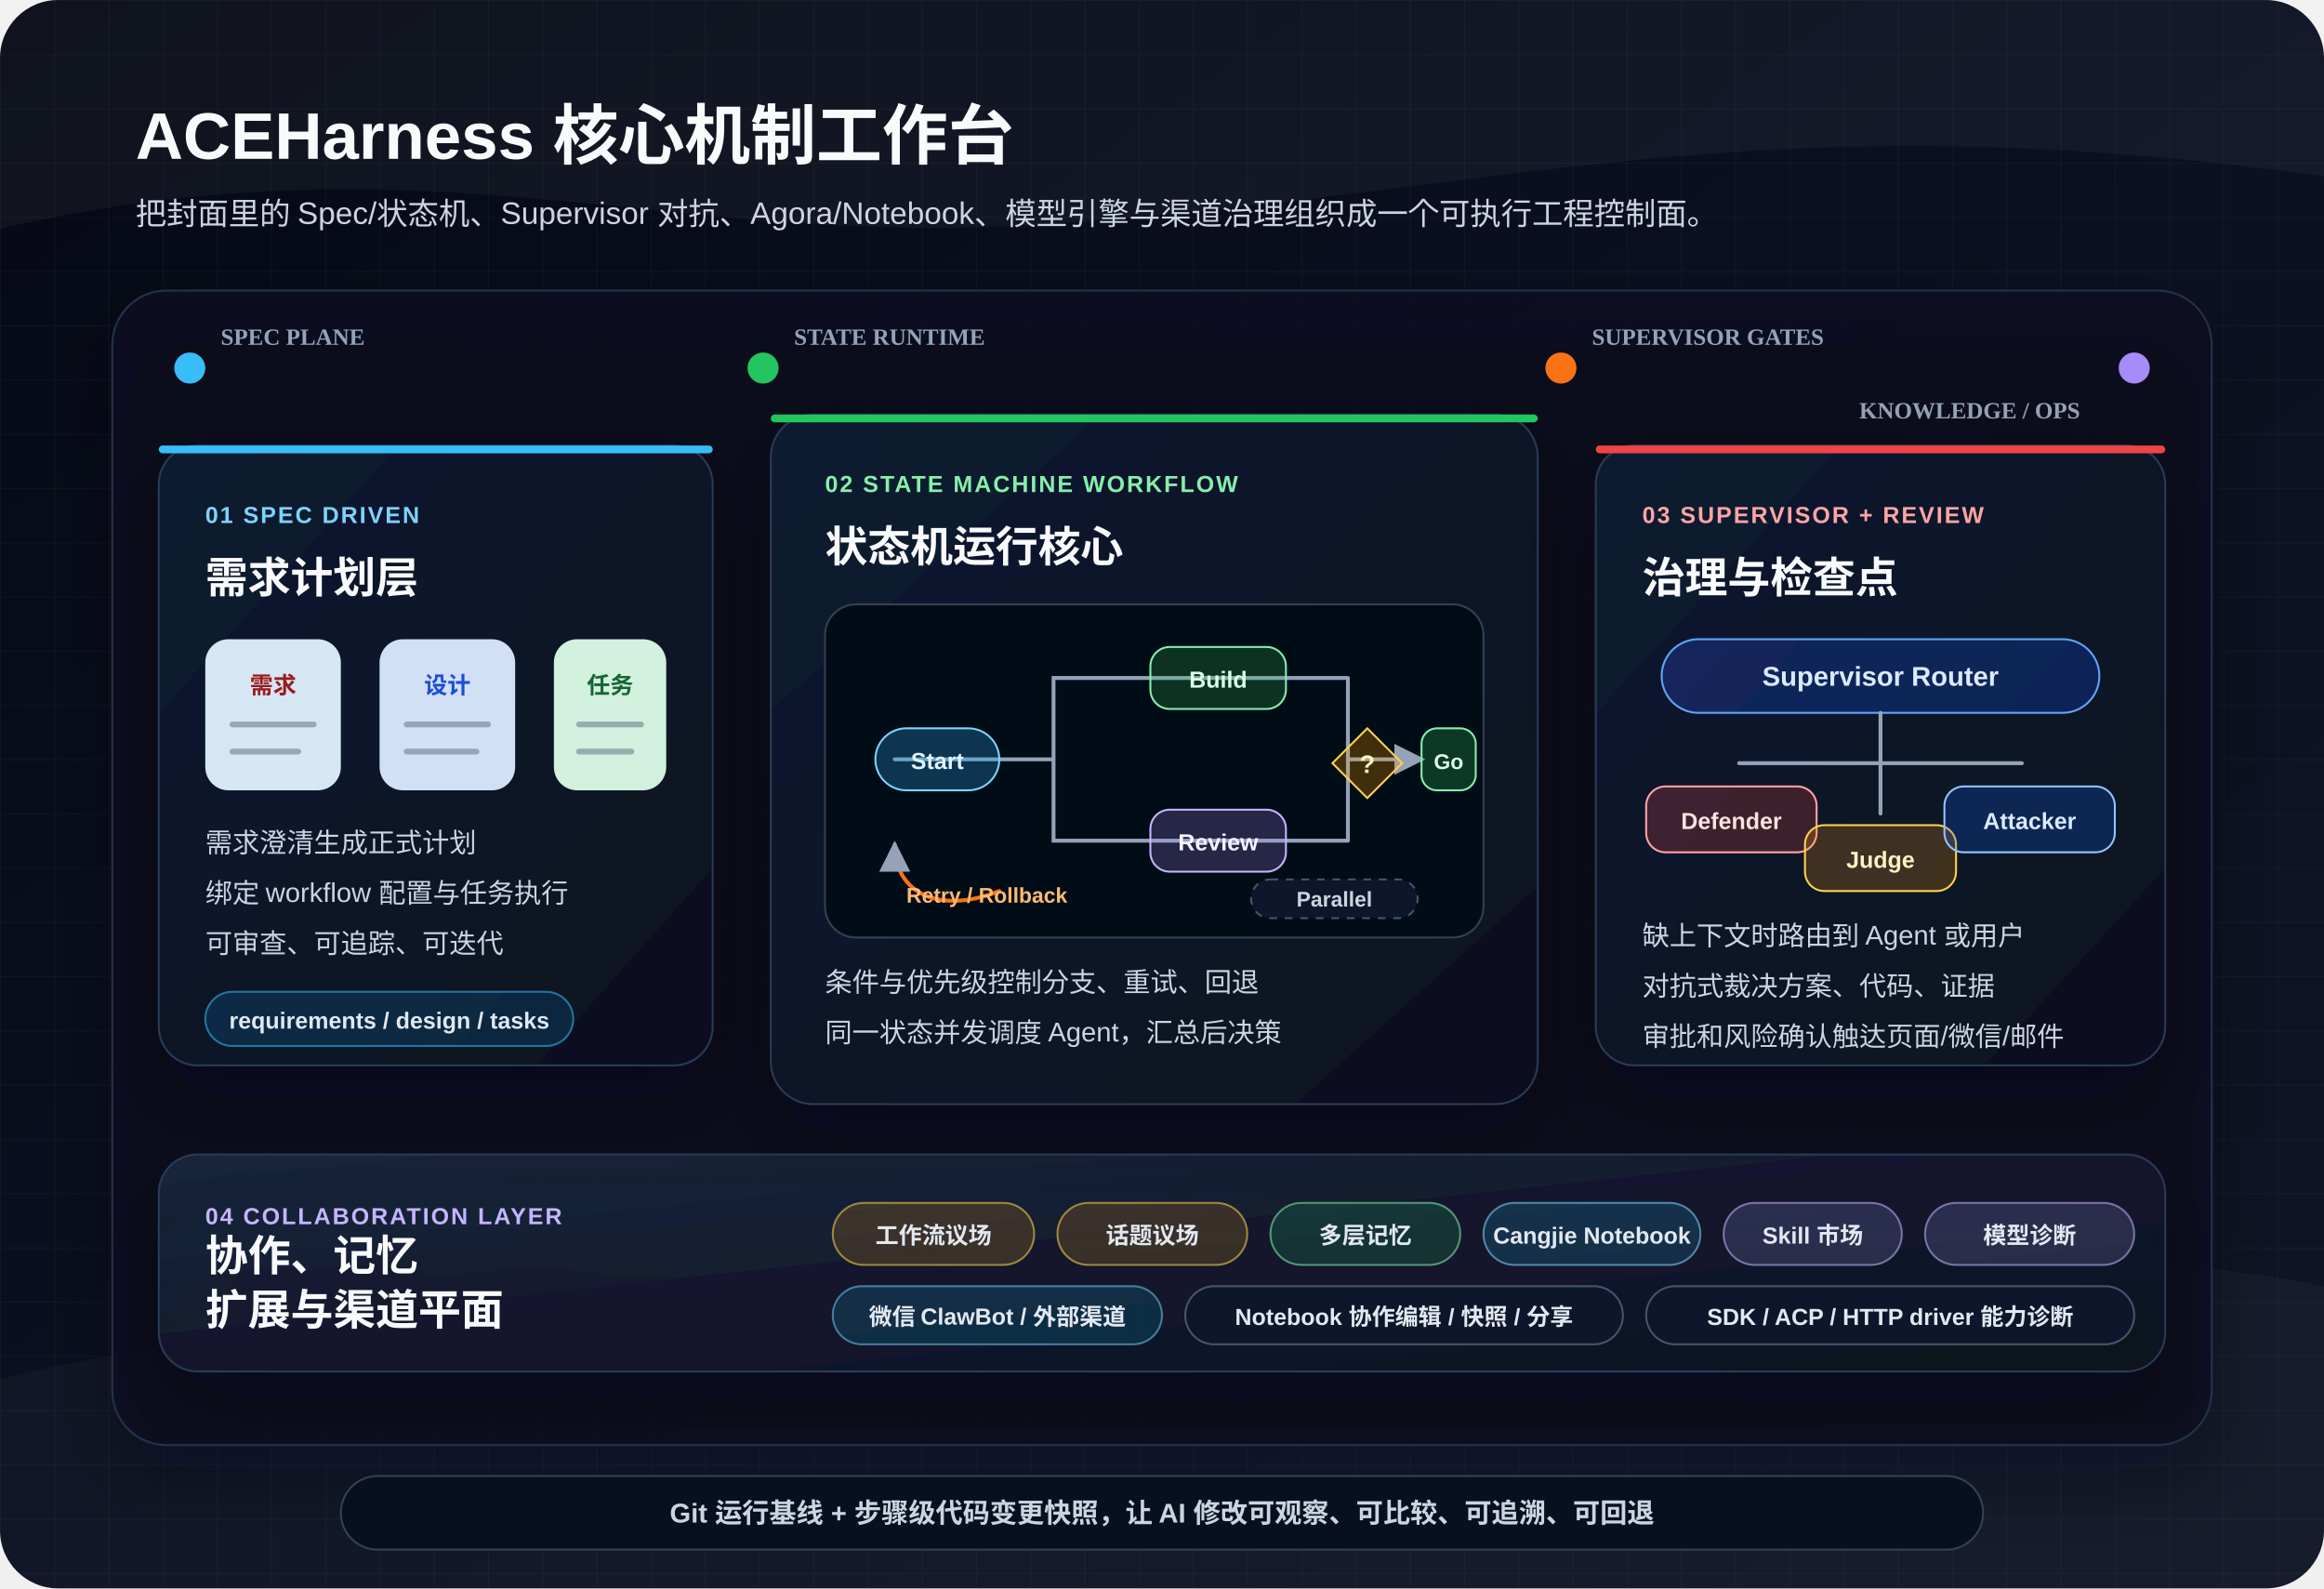
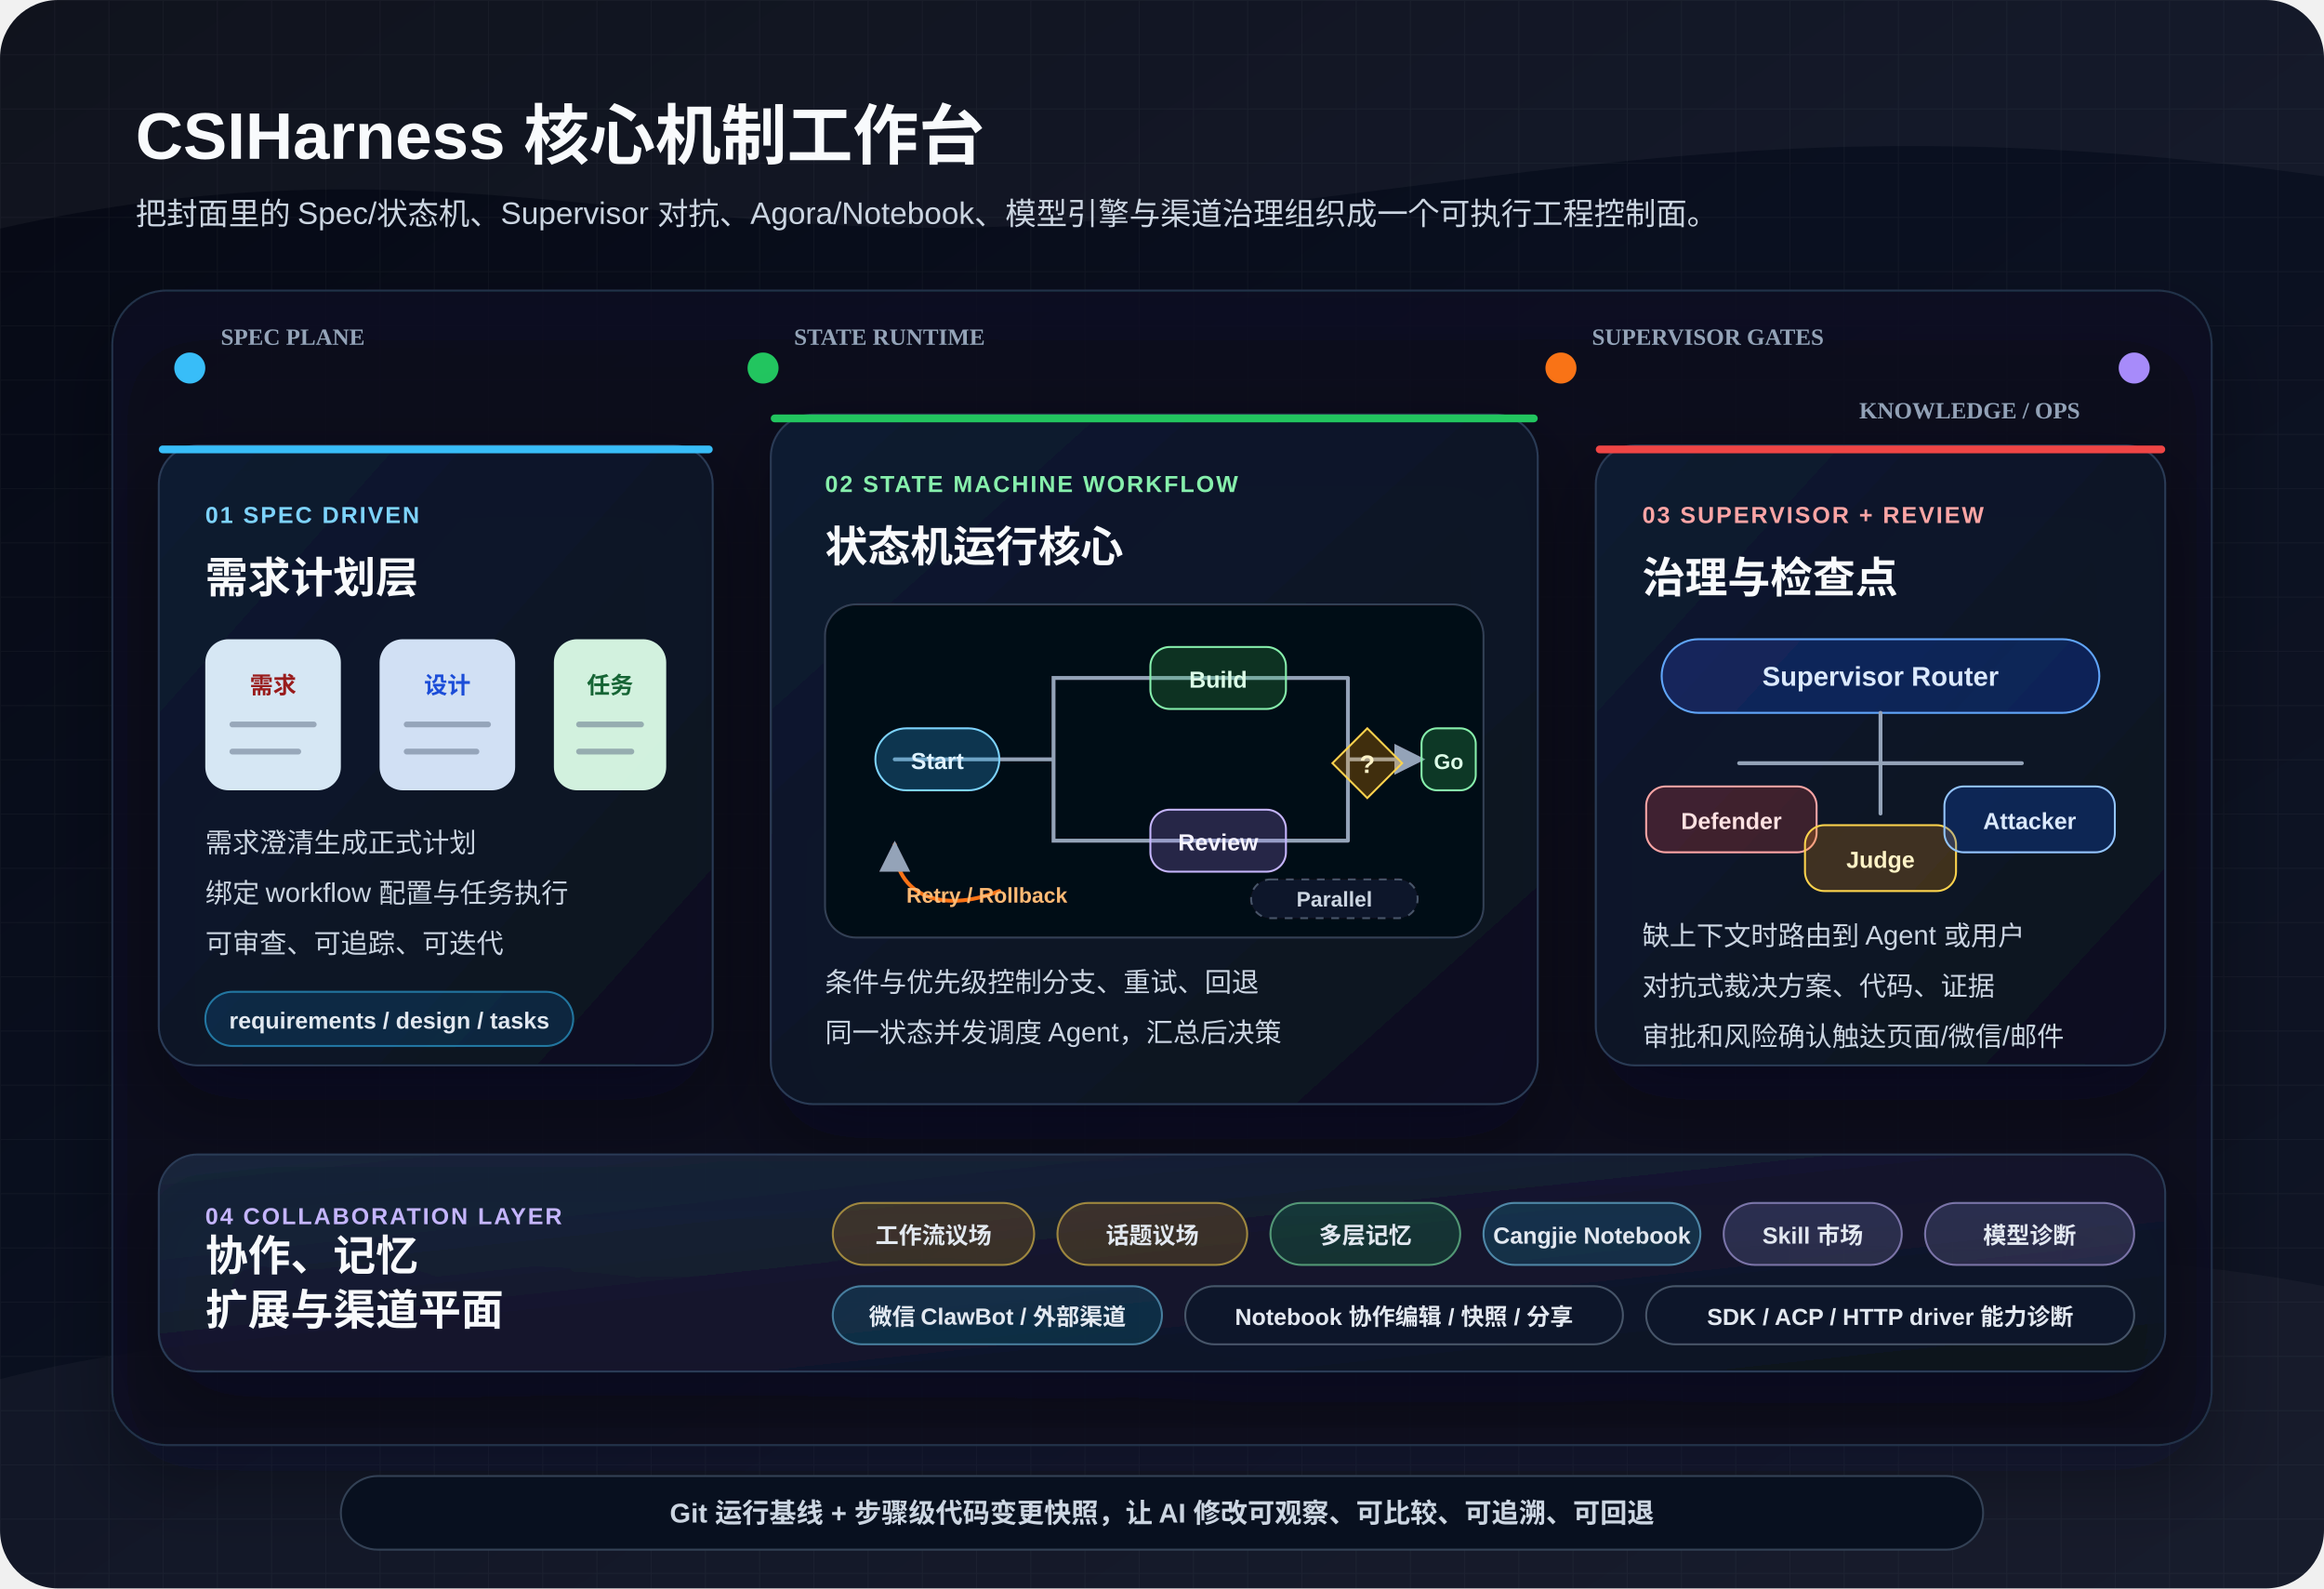
<svg xmlns="http://www.w3.org/2000/svg" width="1200" height="820" viewBox="0 0 1200 820" fill="none" role="img" aria-labelledby="title desc">
  <defs>
    <linearGradient id="bg" x1="0" y1="0" x2="1" y2="1">
      <stop offset="0%" stop-color="#060914" />
      <stop offset="46%" stop-color="#0A1020" />
      <stop offset="100%" stop-color="#101525" />
    </linearGradient>
    <linearGradient id="panel" x1="0" y1="0" x2="1" y2="1">
      <stop offset="0%" stop-color="#111C31" stop-opacity="0.96" />
      <stop offset="100%" stop-color="#08101F" stop-opacity="0.98" />
    </linearGradient>
    <linearGradient id="glass" x1="0" y1="0" x2="1" y2="1">
      <stop offset="0%" stop-color="#1F2A44" stop-opacity="0.78" />
      <stop offset="100%" stop-color="#0B1220" stop-opacity="0.82" />
    </linearGradient>
    <linearGradient id="spine" x1="0" y1="0" x2="1" y2="0">
      <stop offset="0%" stop-color="#38BDF8" />
      <stop offset="45%" stop-color="#22C55E" />
      <stop offset="72%" stop-color="#F97316" />
      <stop offset="100%" stop-color="#A78BFA" />
    </linearGradient>
    <pattern id="grid" width="28" height="28" patternUnits="userSpaceOnUse">
      <path d="M28 0H0V28" stroke="#FFFFFF" stroke-opacity="0.035" stroke-width="1" />
    </pattern>
    <filter id="shadow" x="-12%" y="-16%" width="124%" height="142%">
      <feDropShadow dx="0" dy="18" stdDeviation="20" flood-color="#020617" flood-opacity="0.38" />
    </filter>
    <marker id="arrow" markerWidth="10" markerHeight="10" refX="8" refY="5" orient="auto" markerUnits="strokeWidth">
      <path d="M1 1L9 5L1 9Z" fill="#94A3B8" />
    </marker>
    <style>
      .font { font-family: Arial, "Microsoft YaHei", "PingFang SC", sans-serif; }
      .title { fill: #F8FAFC; font-size: 34px; font-weight: 800; }
      .subtitle { fill: #CBD5E1; font-size: 16px; }
      .kicker { font-size: 12px; font-weight: 800; letter-spacing: 0.08em; }
      .h { fill: #F8FAFC; font-size: 22px; font-weight: 800; }
      .p { fill: #CBD5E1; font-size: 14px; }
      .tiny { fill: #94A3B8; font-size: 12px; font-weight: 700; }
      .chip { fill: #E2E8F0; font-size: 12px; font-weight: 800; }
    </style>
  </defs>
  <rect width="1200" height="820" rx="30" fill="url(#bg)" />
  <rect width="1200" height="820" rx="30" fill="url(#grid)" />
  <path d="M0 118C220 68 347 128 536 116C772 101 905 50 1200 91V0H0Z" fill="#FFFFFF" fill-opacity="0.04" />
  <path d="M0 712C220 656 392 732 612 704C842 674 1006 626 1200 664V820H0Z" fill="#FFFFFF" fill-opacity="0.035" />
  <g class="font">
-     <text x="70" y="82" class="title">ACEHarness 核心机制工作台</text>
+     <text x="70" y="82" class="title">CSIHarness 核心机制工作台</text>
    <text x="70" y="116" class="subtitle">把封面里的 Spec/状态机、Supervisor 对抗、Agora/Notebook、模型引擎与渠道治理组织成一个可执行工程控制面。</text>
  </g>
  <g filter="url(#shadow)">
    <rect x="58" y="150" width="1084" height="596" rx="28" fill="#0B1220" fill-opacity="0.82" stroke="#23324A" />
    <path d="M98 190H1102" stroke="url(#spine)" stroke-width="5" stroke-linecap="round" />
    <circle cx="98" cy="190" r="8" fill="#38BDF8" />
    <circle cx="394" cy="190" r="8" fill="#22C55E" />
    <circle cx="806" cy="190" r="8" fill="#F97316" />
    <circle cx="1102" cy="190" r="8" fill="#A78BFA" />
    <text x="114" y="178" fill="#7DD3FC" class="tiny">SPEC PLANE</text>
    <text x="410" y="178" fill="#86EFAC" class="tiny">STATE RUNTIME</text>
    <text x="822" y="178" fill="#FDBA74" class="tiny">SUPERVISOR GATES</text>
    <text x="960" y="216" fill="#C4B5FD" class="tiny">KNOWLEDGE / OPS</text>
  </g>
  <g class="font" filter="url(#shadow)">
    <rect x="82" y="230" width="286" height="320" rx="20" fill="url(#panel)" stroke="#2A3A55" />
    <rect x="82" y="230" width="286" height="4" rx="2" fill="#38BDF8" />
    <text x="106" y="270" fill="#7DD3FC" class="kicker">01  SPEC DRIVEN</text>
    <text x="106" y="306" class="h">需求计划层</text>
    <g>
      <rect x="106" y="330" width="70" height="78" rx="12" fill="#E0F2FE" fill-opacity="0.95" />
      <rect x="196" y="330" width="70" height="78" rx="12" fill="#DBEAFE" fill-opacity="0.95" />
      <rect x="286" y="330" width="58" height="78" rx="12" fill="#DCFCE7" fill-opacity="0.95" />
      <text x="141" y="358" text-anchor="middle" fill="#991B1B" font-size="12" font-weight="800">需求</text>
      <text x="231" y="358" text-anchor="middle" fill="#1D4ED8" font-size="12" font-weight="800">设计</text>
      <text x="315" y="358" text-anchor="middle" fill="#166534" font-size="12" font-weight="800">任务</text>
      <path d="M120 374H162M120 388H154M210 374H252M210 388H246M299 374H331M299 388H326" stroke="#64748B" stroke-opacity="0.55" stroke-width="3" stroke-linecap="round" />
    </g>
    <text x="106" y="440" class="p">需求澄清生成正式计划</text>
    <text x="106" y="466" class="p">绑定 workflow 配置与任务执行</text>
    <text x="106" y="492" class="p">可审查、可追踪、可迭代</text>
    <rect x="106" y="512" width="190" height="28" rx="14" fill="#0EA5E9" fill-opacity="0.15" stroke="#38BDF8" stroke-opacity="0.55" />
    <text x="201" y="531" text-anchor="middle" class="chip">requirements / design / tasks</text>
  </g>
  <g class="font" filter="url(#shadow)">
    <rect x="398" y="214" width="396" height="356" rx="22" fill="url(#panel)" stroke="#2A3A55" />
    <rect x="398" y="214" width="396" height="4" rx="2" fill="#22C55E" />
    <text x="426" y="254" fill="#86EFAC" class="kicker">02  STATE MACHINE WORKFLOW</text>
    <text x="426" y="290" class="h">状态机运行核心</text>
    <rect x="426" y="312" width="340" height="172" rx="16" fill="#050A14" stroke="#334155" />
    <path d="M462 392H544M544 392V350H622M544 392V434H622M622 350H696M622 434H696M696 350V392H734M696 434V392H734" stroke="#94A3B8" stroke-width="2" stroke-linecap="round" marker-end="url(#arrow)" />
    <rect x="452" y="376" width="64" height="32" rx="16" fill="#0EA5E9" fill-opacity="0.28" stroke="#7DD3FC" />
    <text x="484" y="397" text-anchor="middle" fill="#E0F2FE" font-size="12" font-weight="800">Start</text>
    <rect x="594" y="334" width="70" height="32" rx="10" fill="#22C55E" fill-opacity="0.22" stroke="#86EFAC" />
    <text x="629" y="355" text-anchor="middle" fill="#DCFCE7" font-size="12" font-weight="800">Build</text>
    <rect x="594" y="418" width="70" height="32" rx="10" fill="#A78BFA" fill-opacity="0.22" stroke="#C4B5FD" />
    <text x="629" y="439" text-anchor="middle" fill="#F5F3FF" font-size="12" font-weight="800">Review</text>
    <path d="M706 376L724 394L706 412L688 394Z" fill="#F59E0B" fill-opacity="0.24" stroke="#FCD34D" />
    <text x="706" y="399" text-anchor="middle" fill="#FEF3C7" font-size="13" font-weight="900">?</text>
    <rect x="734" y="376" width="28" height="32" rx="8" fill="#22C55E" fill-opacity="0.24" stroke="#86EFAC" />
    <text x="748" y="397" text-anchor="middle" fill="#DCFCE7" font-size="11" font-weight="800">Go</text>
    <path d="M516 460C486 472 462 462 462 436" stroke="#F97316" stroke-width="2" stroke-linecap="round" marker-end="url(#arrow)" />
    <text x="468" y="466" fill="#FDBA74" font-size="11" font-weight="800">Retry / Rollback</text>
    <rect x="646" y="454" width="86" height="20" rx="10" fill="#0F172A" stroke="#475569" stroke-dasharray="4 4" />
    <text x="689" y="468" text-anchor="middle" fill="#CBD5E1" font-size="11" font-weight="800">Parallel</text>
    <text x="426" y="512" class="p">条件与优先级控制分支、重试、回退</text>
    <text x="426" y="538" class="p">同一状态并发调度 Agent，汇总后决策</text>
  </g>
  <g class="font" filter="url(#shadow)">
    <rect x="824" y="230" width="294" height="320" rx="20" fill="url(#panel)" stroke="#2A3A55" />
    <rect x="824" y="230" width="294" height="4" rx="2" fill="#EF4444" />
    <text x="848" y="270" fill="#FCA5A5" class="kicker">03  SUPERVISOR + REVIEW</text>
    <text x="848" y="306" class="h">治理与检查点</text>
    <rect x="858" y="330" width="226" height="38" rx="19" fill="#1D4ED8" fill-opacity="0.28" stroke="#60A5FA" />
    <text x="971" y="354" text-anchor="middle" fill="#DBEAFE" font-size="14" font-weight="800">Supervisor Router</text>
    <path d="M971 368V394M971 394H898M971 394H1044M971 394V420" stroke="#94A3B8" stroke-width="2" stroke-linecap="round" />
    <rect x="850" y="406" width="88" height="34" rx="10" fill="#EF4444" fill-opacity="0.22" stroke="#FCA5A5" />
    <text x="894" y="428" text-anchor="middle" fill="#FEE2E2" font-size="12" font-weight="800">Defender</text>
    <rect x="932" y="426" width="78" height="34" rx="10" fill="#F59E0B" fill-opacity="0.22" stroke="#FCD34D" />
    <text x="971" y="448" text-anchor="middle" fill="#FEF3C7" font-size="12" font-weight="800">Judge</text>
    <rect x="1004" y="406" width="88" height="34" rx="10" fill="#2563EB" fill-opacity="0.24" stroke="#93C5FD" />
    <text x="1048" y="428" text-anchor="middle" fill="#DBEAFE" font-size="12" font-weight="800">Attacker</text>
    <text x="848" y="488" class="p">缺上下文时路由到 Agent 或用户</text>
    <text x="848" y="514" class="p">对抗式裁决方案、代码、证据</text>
    <text x="848" y="540" class="p">审批和风险确认触达页面/微信/邮件</text>
  </g>
  <g class="font" filter="url(#shadow)">
    <rect x="82" y="596" width="1036" height="112" rx="20" fill="url(#glass)" stroke="#2A3A55" />
    <text x="106" y="632" fill="#C4B5FD" class="kicker">04  COLLABORATION LAYER</text>
    <text x="106" y="656" class="h">协作、记忆</text>
    <text x="106" y="684" class="h">扩展与渠道平面</text>
    <g>
      <rect x="430" y="621" width="104" height="32" rx="16" fill="#F59E0B" fill-opacity="0.16" stroke="#FCD34D" stroke-opacity="0.55" />
      <text x="482" y="642" text-anchor="middle" class="chip">工作流议场</text>
      <rect x="546" y="621" width="98" height="32" rx="16" fill="#F59E0B" fill-opacity="0.16" stroke="#FCD34D" stroke-opacity="0.55" />
      <text x="595" y="642" text-anchor="middle" class="chip">话题议场</text>
      <rect x="656" y="621" width="98" height="32" rx="16" fill="#22C55E" fill-opacity="0.15" stroke="#86EFAC" stroke-opacity="0.55" />
      <text x="705" y="642" text-anchor="middle" class="chip">多层记忆</text>
      <rect x="766" y="621" width="112" height="32" rx="16" fill="#38BDF8" fill-opacity="0.14" stroke="#7DD3FC" stroke-opacity="0.55" />
      <text x="822" y="642" text-anchor="middle" class="chip">Cangjie Notebook</text>
      <rect x="890" y="621" width="92" height="32" rx="16" fill="#A78BFA" fill-opacity="0.16" stroke="#C4B5FD" stroke-opacity="0.55" />
      <text x="936" y="642" text-anchor="middle" class="chip">Skill 市场</text>
      <rect x="994" y="621" width="108" height="32" rx="16" fill="#A78BFA" fill-opacity="0.16" stroke="#C4B5FD" stroke-opacity="0.55" />
      <text x="1048" y="642" text-anchor="middle" class="chip">模型诊断</text>
      <rect x="430" y="664" width="170" height="30" rx="15" fill="#0EA5E9" fill-opacity="0.14" stroke="#7DD3FC" stroke-opacity="0.5" />
      <text x="515" y="684" text-anchor="middle" class="chip">微信 ClawBot / 外部渠道</text>
      <rect x="612" y="664" width="226" height="30" rx="15" fill="#0F172A" stroke="#475569" />
      <text x="725" y="684" text-anchor="middle" class="chip">Notebook 协作编辑 / 快照 / 分享</text>
      <rect x="850" y="664" width="252" height="30" rx="15" fill="#0F172A" stroke="#475569" />
      <text x="976" y="684" text-anchor="middle" class="chip">SDK / ACP / HTTP driver 能力诊断</text>
    </g>
  </g>
  <g class="font">
    <rect x="176" y="762" width="848" height="38" rx="19" fill="#08101F" stroke="#334155" />
    <text x="600" y="786" text-anchor="middle" fill="#CBD5E1" font-size="14" font-weight="800">Git 运行基线 + 步骤级代码变更快照，让 AI 修改可观察、可比较、可追溯、可回退</text>
  </g>
</svg>
